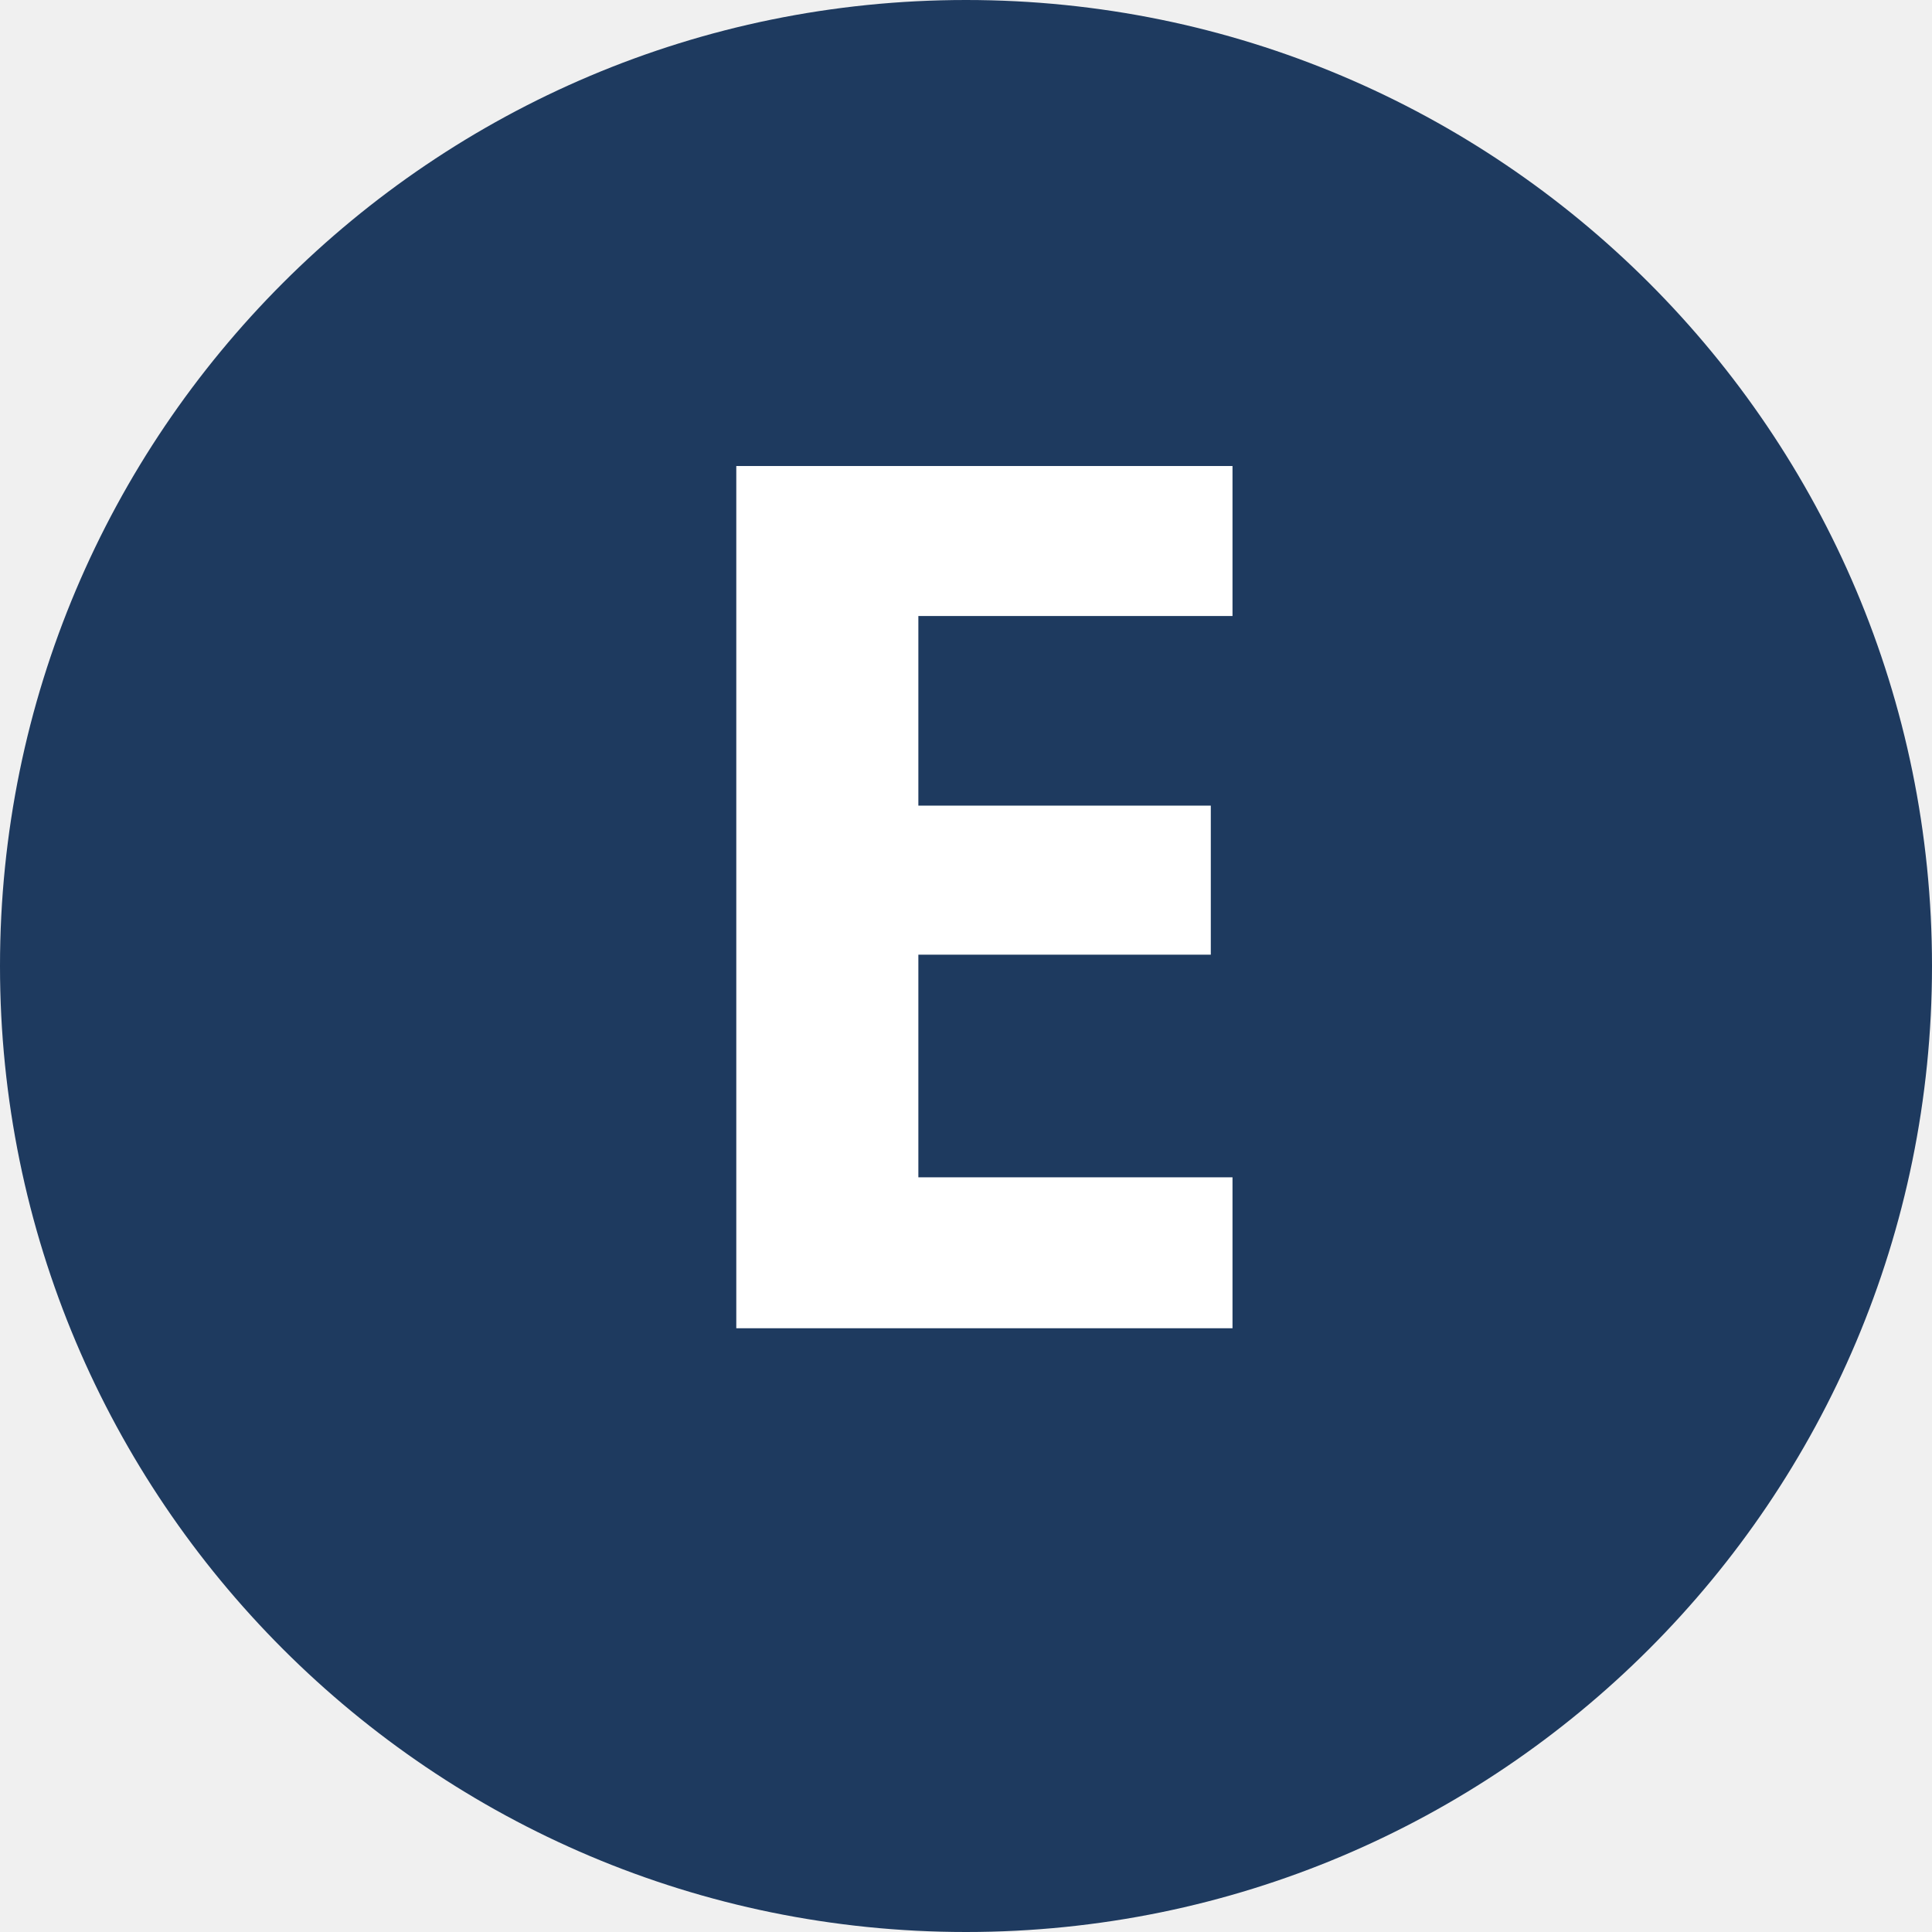
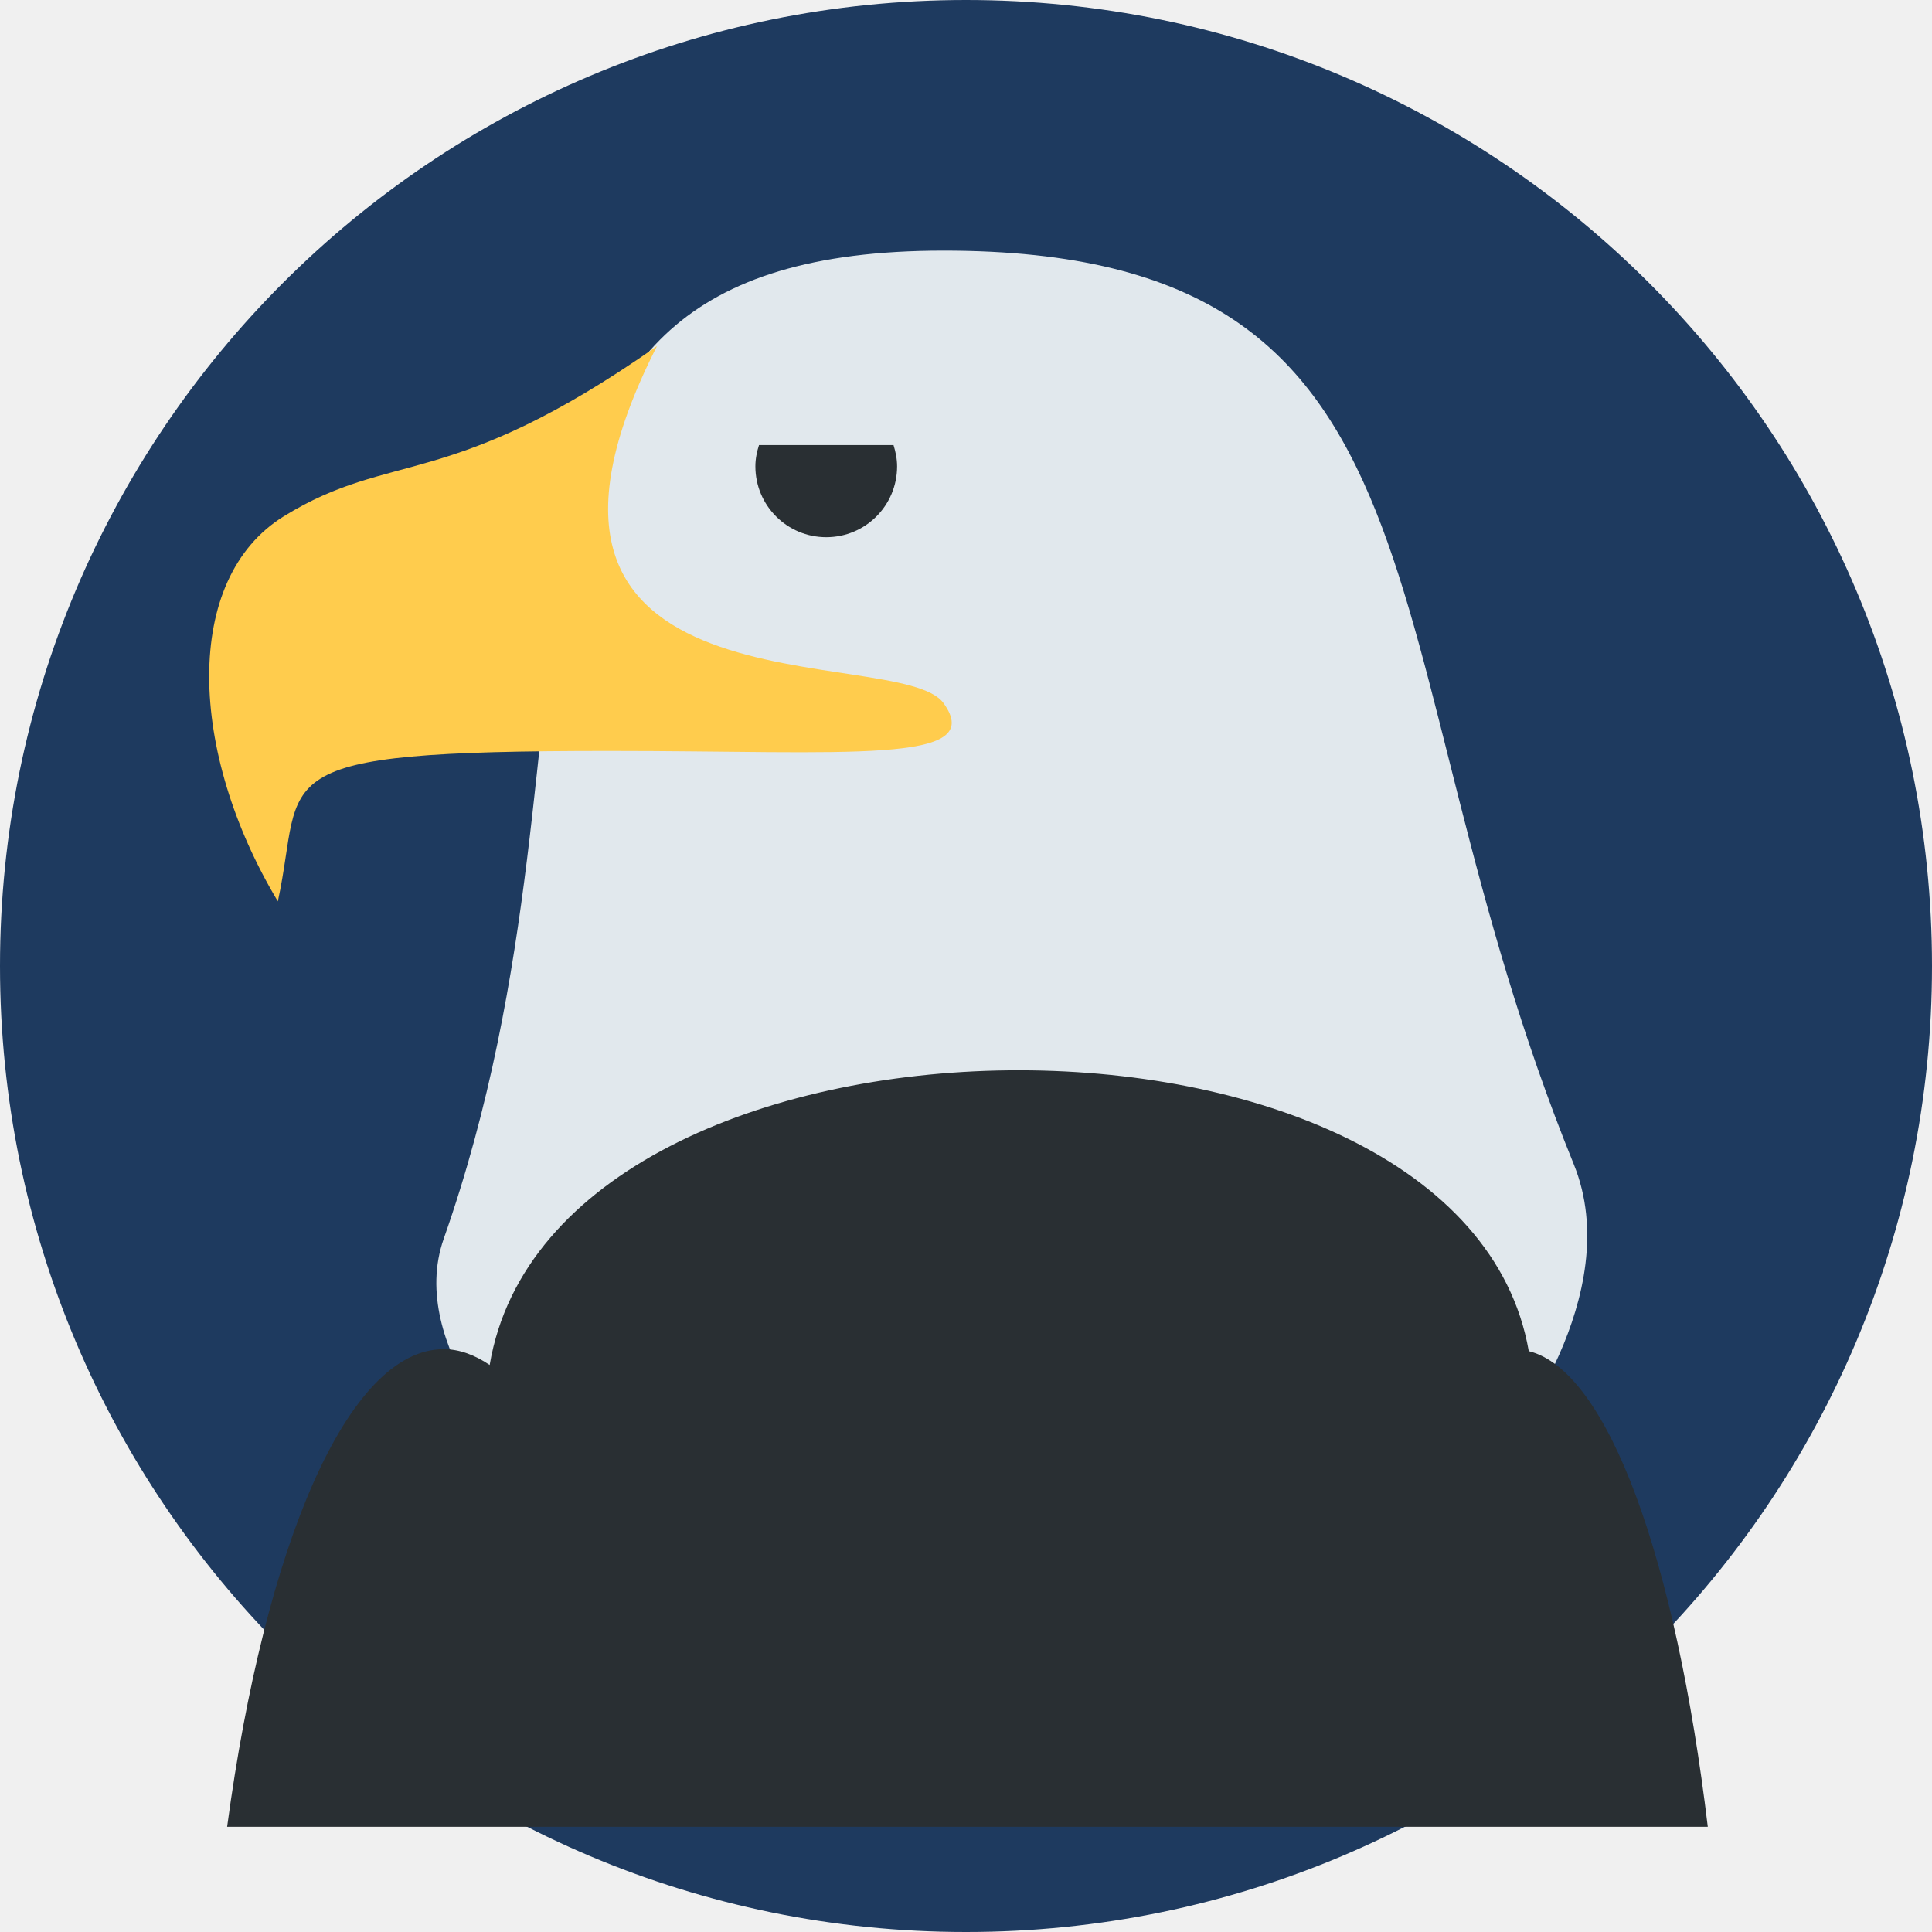
- <svg xmlns="http://www.w3.org/2000/svg" width="32" height="32" viewBox="0 0 32 32">
-   <circle cx="16" cy="16" r="16" fill="#1e3a5f" />
-   <text x="16" y="22" text-anchor="middle" font-family="system-ui,sans-serif" font-size="20" font-weight="700" fill="white">E</text>
+ <svg xmlns="http://www.w3.org/2000/svg" width="32" height="32" viewBox="0 0 36 36">
+   <circle cx="18" cy="18" r="18" fill="#1e3a5f" />
+   <g transform="translate(2 2) scale(0.89)">
+     <path fill="#E1E8ED" d="M7.043 23.688C10.966 12.533 6.508 3 17.508 3s8.736 8.173 13.193 19.125c1.119 2.75-1.443 5.908-1.443 5.908s-2.612-4.756-4.75-5.846c-.591 3.277-1.75 6.938-1.75 6.938s-2.581-2.965-5.587-5.587c-.879 1.009-2.065 2.183-3.663 3.462-.349-1.048-.943-2.339-1.568-3.576-1.468 2.238-3.182 4.951-3.182 4.951s-2.507-2.435-1.715-4.687z" />
+     <path fill="#FFCC4D" d="M11.507 5c-4.36 3.059-5.542 2.16-7.812 3.562-2.125 1.312-2 4.938-.125 8.062.579-2.661-.5-3.149 6.938-3.149 5 0 7.928.289 7-1-.927-1.289-10.027.459-6.001-7.475z" />
+     <path fill="#292F33" d="M16.535 7.517c0 .82-.663 1.483-1.483 1.483-.82 0-1.484-.663-1.484-1.483 0-.157.031-.305.076-.446h2.816c.044.141.075.289.075.446z" />
+     <path fill="#292F33" d="M7.042 26c.33 0 .651.121.963.331 1.368-8.106 20.362-8.248 21.755-.29 1.666.412 3.08 4.378 3.748 9.959h-31c.793-5.899 2.522-10 4.534-10z" />
+   </g>
</svg>
